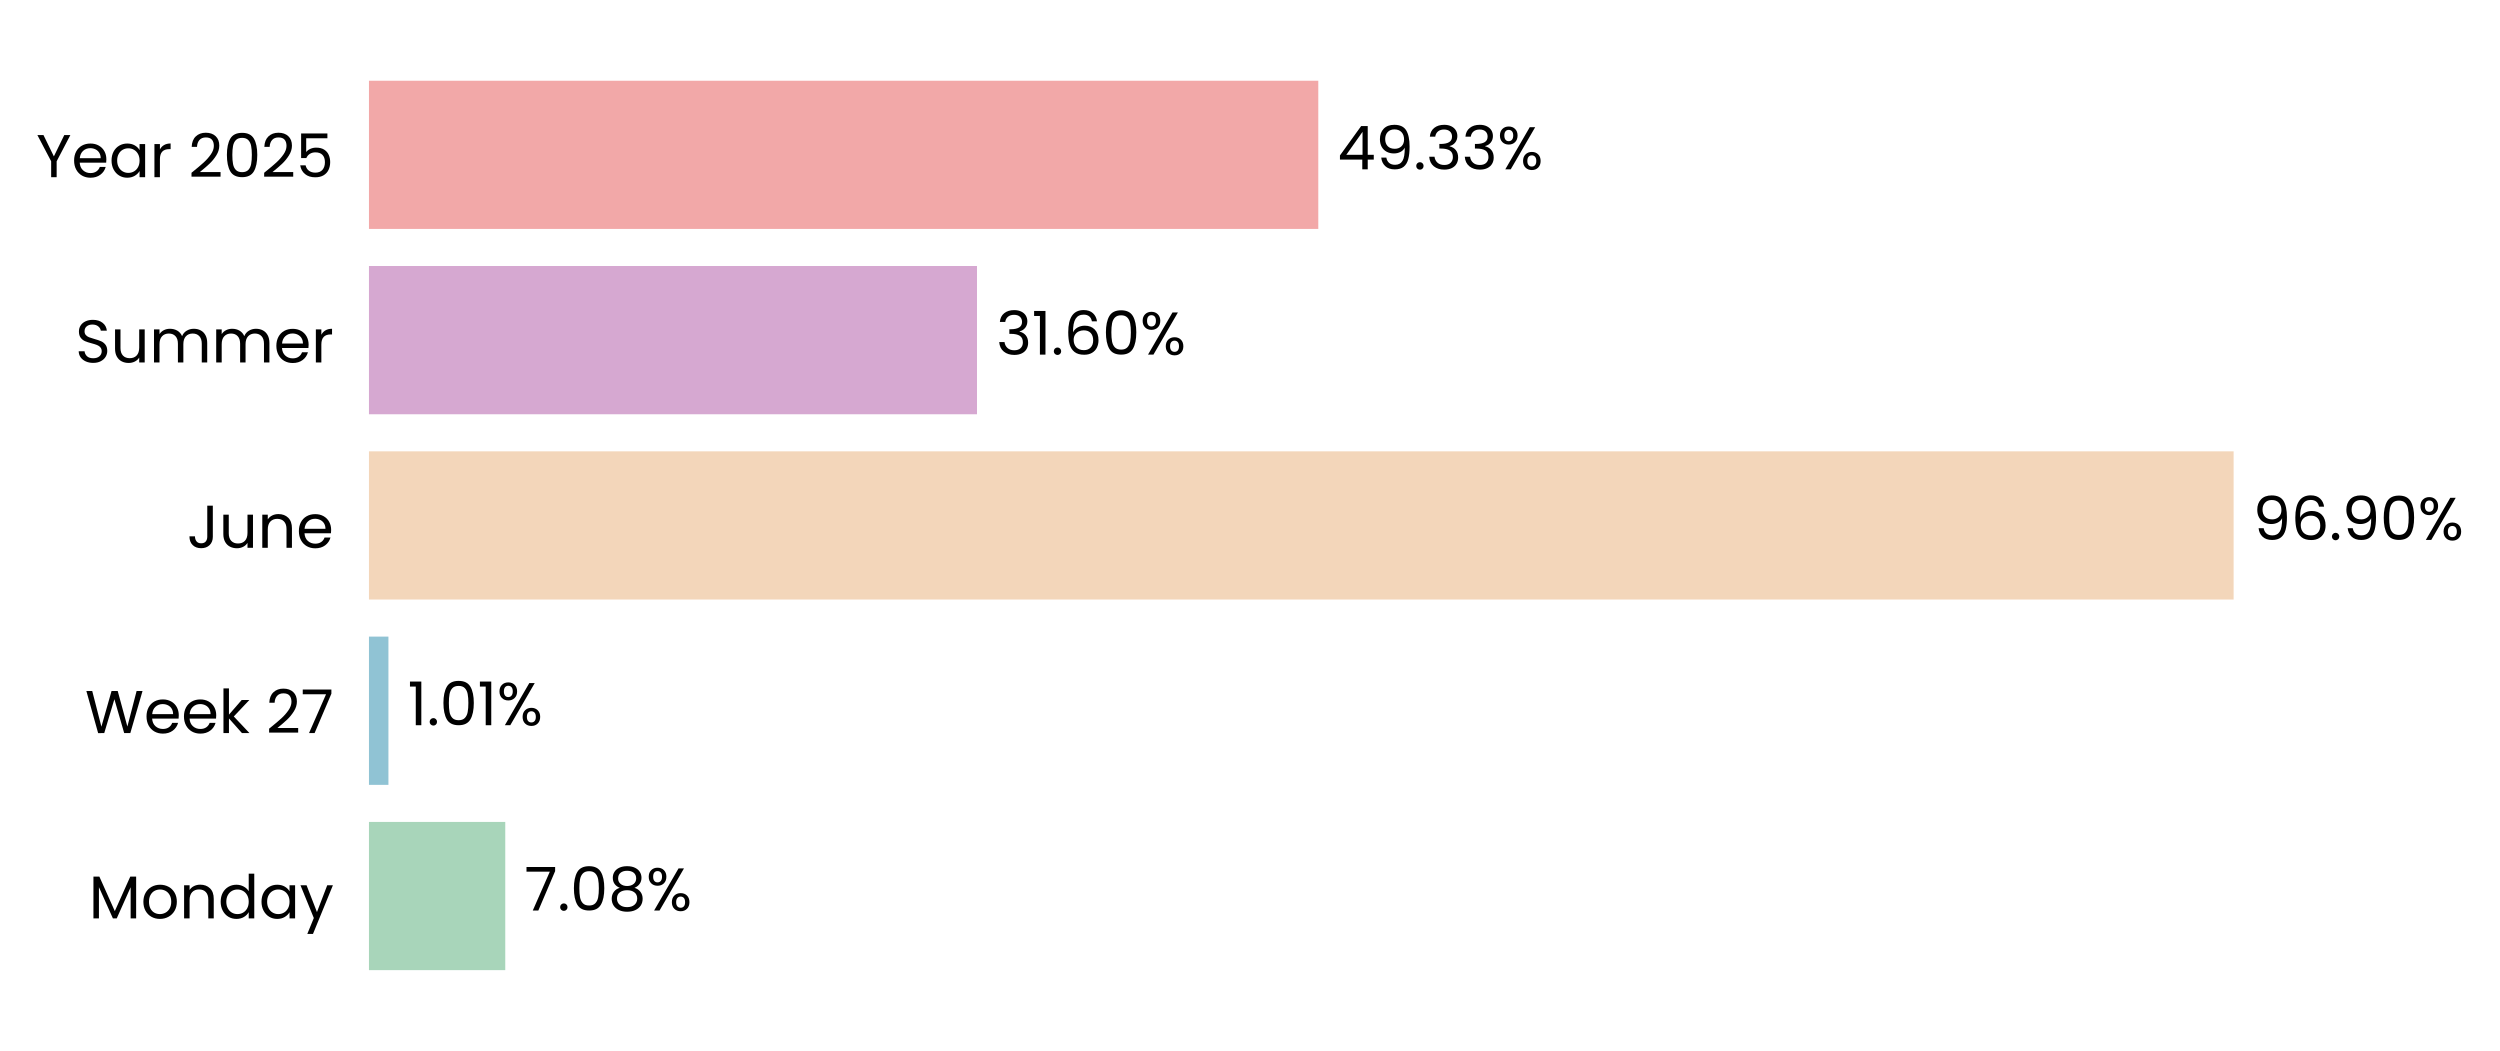
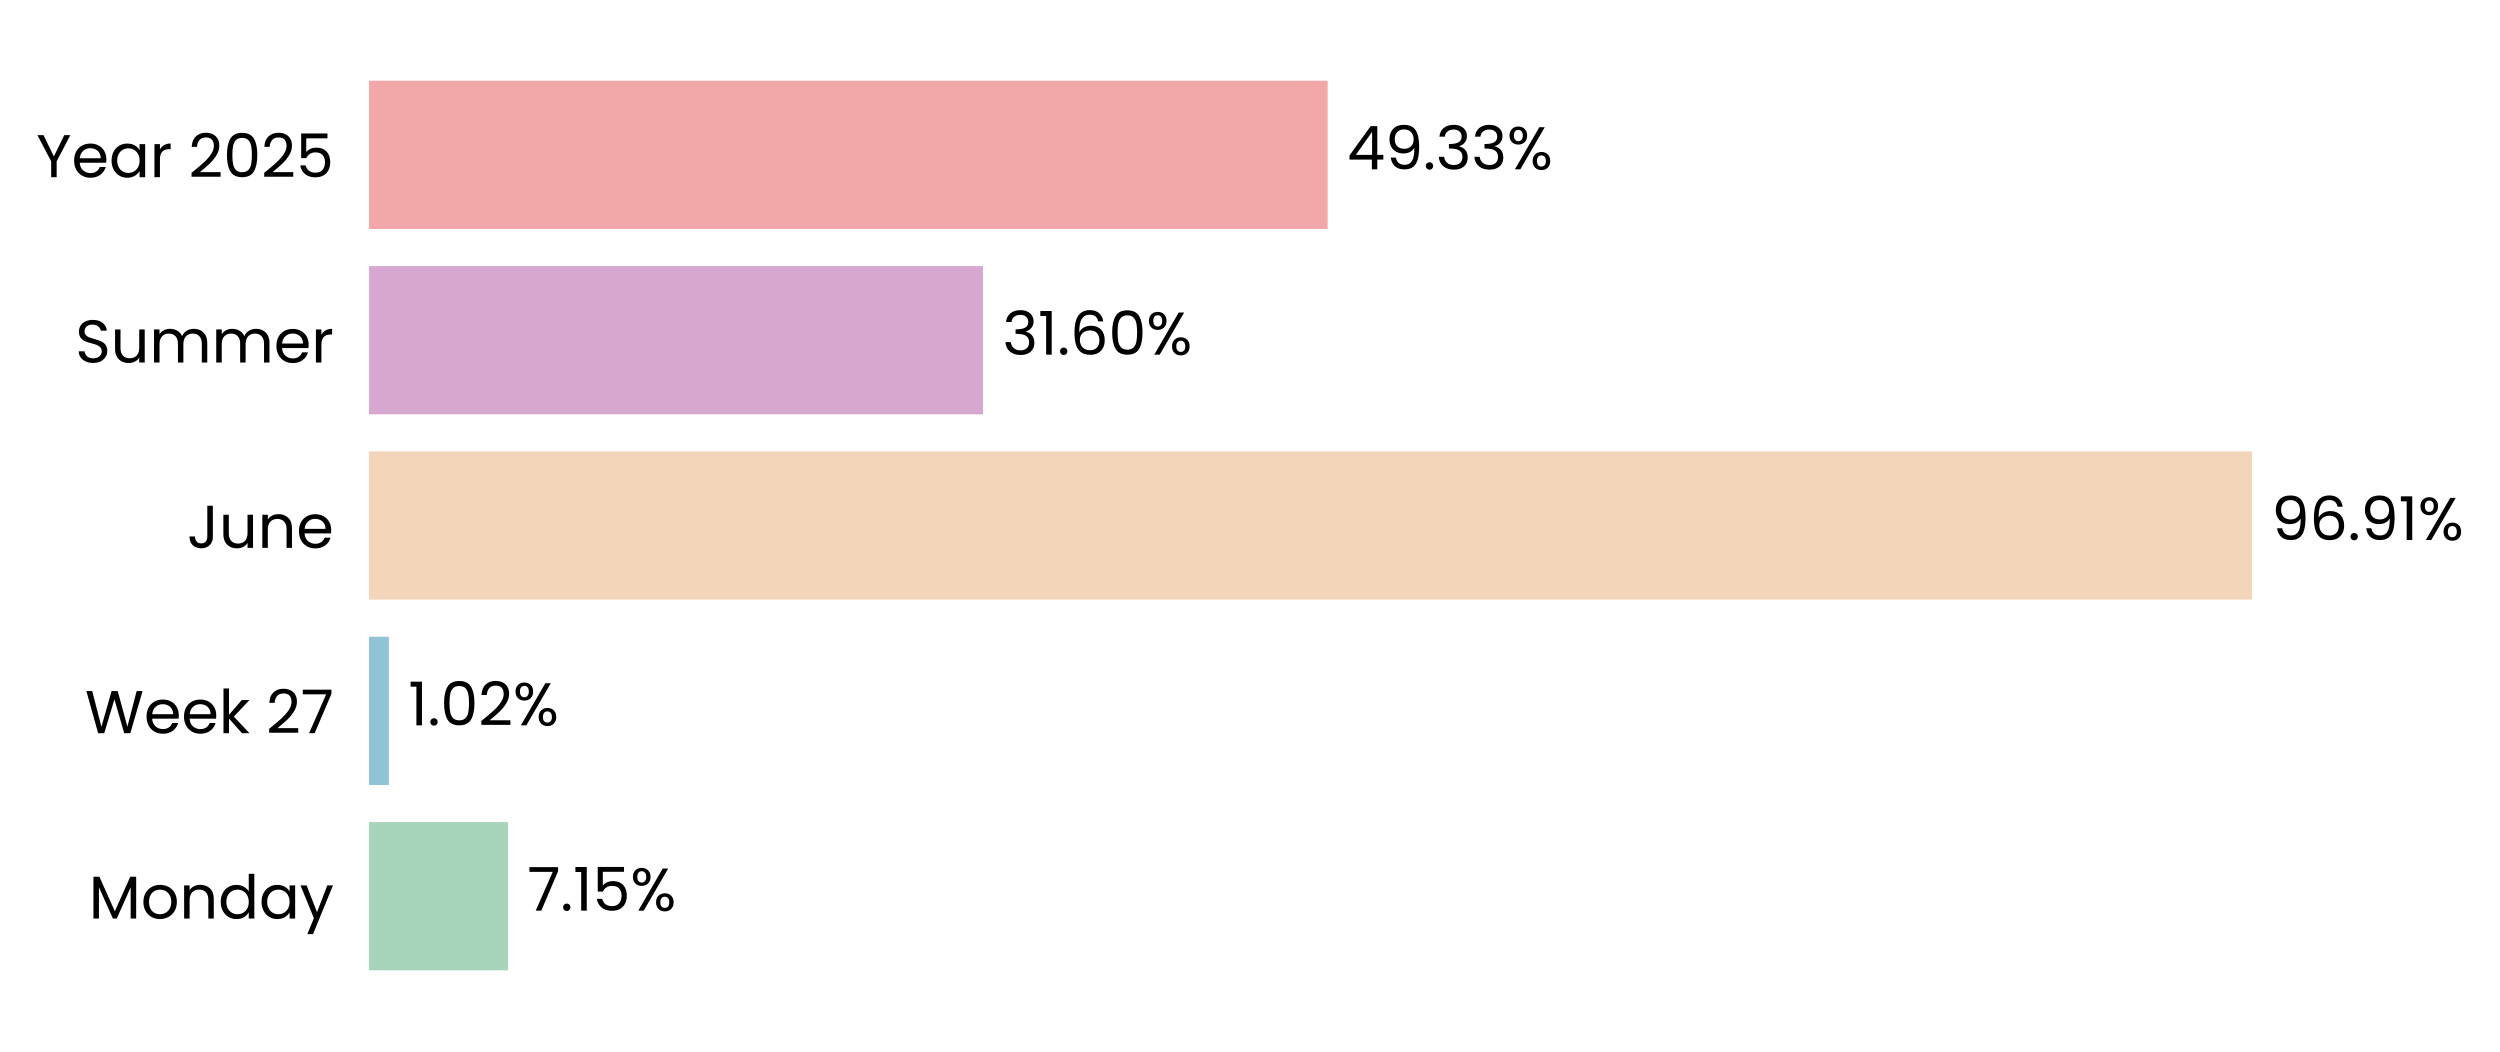
- <svg xmlns="http://www.w3.org/2000/svg" xmlns:xlink="http://www.w3.org/1999/xlink" width="496.739pt" height="208.8pt" viewBox="0 0 496.739 208.8" version="1.1">
+ <svg xmlns="http://www.w3.org/2000/svg" xmlns:xlink="http://www.w3.org/1999/xlink" width="496.656pt" height="208.8pt" viewBox="0 0 496.656 208.8" version="1.1">
  <defs>
    <style type="text/css">*{stroke-linejoin: round; stroke-linecap: butt}</style>
  </defs>
  <g id="figure_1">
    <g id="patch_1">
-       <path d="M 0 208.8  L 496.739 208.8  L 496.739 0  L 0 0  L 0 208.8  z " style="fill: none" />
+       <path d="M 0 208.8  L 496.656 208.8  L 496.656 0  L 0 0  L 0 208.8  z " style="fill: none" />
    </g>
    <g id="axes_1">
      <g id="patch_2">
-         <path d="M 73.311 201.6  L 455.653 201.6  L 455.653 7.2  L 73.311 7.2  L 73.311 201.6  z " style="fill: none" />
+         <path d="M 73.311 201.6  L 459.334 201.6  L 459.334 7.2  L 73.311 7.2  L 73.311 201.6  z " style="fill: none" />
      </g>
      <g id="patch_3">
-         <path d="M 73.311 192.764  L 100.394 192.764  L 100.394 163.309  L 73.311 163.309  z " clip-path="url(#p1ecaaea405)" style="fill: #a8d5ba" />
+         <path d="M 73.311 192.764  L 100.923 192.764  L 100.923 163.309  L 73.311 163.309  z " clip-path="url(#pec2569ee44)" style="fill: #a8d5ba" />
      </g>
      <g id="patch_4">
-         <path d="M 73.311 155.945  L 77.18 155.945  L 77.18 126.491  L 73.311 126.491  z " clip-path="url(#p1ecaaea405)" style="fill: #90c3d4" />
+         <path d="M 73.311 155.945  L 77.256 155.945  L 77.256 126.491  L 73.311 126.491  z " clip-path="url(#pec2569ee44)" style="fill: #90c3d4" />
      </g>
      <g id="patch_5">
-         <path d="M 73.311 119.127  L 443.811 119.127  L 443.811 89.673  L 73.311 89.673  z " clip-path="url(#p1ecaaea405)" style="fill: #f3d6ba" />
+         <path d="M 73.311 119.127  L 447.387 119.127  L 447.387 89.673  L 73.311 89.673  z " clip-path="url(#pec2569ee44)" style="fill: #f3d6ba" />
      </g>
      <g id="patch_6">
-         <path d="M 73.311 82.309  L 194.126 82.309  L 194.126 52.855  L 73.311 52.855  z " clip-path="url(#p1ecaaea405)" style="fill: #d6a8d1" />
+         <path d="M 73.311 82.309  L 195.292 82.309  L 195.292 52.855  L 73.311 52.855  z " clip-path="url(#pec2569ee44)" style="fill: #d6a8d1" />
      </g>
      <g id="patch_7">
-         <path d="M 73.311 45.491  L 261.938 45.491  L 261.938 16.036  L 73.311 16.036  z " clip-path="url(#p1ecaaea405)" style="fill: #f2a8a8" />
+         <path d="M 73.311 45.491  L 263.754 45.491  L 263.754 16.036  L 73.311 16.036  z " clip-path="url(#pec2569ee44)" style="fill: #f2a8a8" />
      </g>
      <g id="matplotlib.axis_1">
        <g id="ytick_1">
          <g id="text_1">
            <g transform="translate(17.64187 182.4764) scale(0.12 -0.12)">
              <defs>
                <path id="Poppins-Regular-4d" d="M 5018 4429  L 5018 0  L 4435 0  L 4435 3302  L 2963 0  L 2554 0  L 1075 3309  L 1075 0  L 493 0  L 493 4429  L 1120 4429  L 2758 768  L 4397 4429  L 5018 4429  z " transform="scale(0.015625)" />
                <path id="Poppins-Regular-6f" d="M 2022 -58  Q 1530 -58 1130 166  Q 730 390 502 803  Q 275 1216 275 1760  Q 275 2298 508 2710  Q 742 3123 1145 3344  Q 1549 3565 2048 3565  Q 2547 3565 2950 3344  Q 3354 3123 3587 2713  Q 3821 2304 3821 1760  Q 3821 1216 3581 803  Q 3341 390 2931 166  Q 2522 -58 2022 -58  z M 2022 454  Q 2336 454 2611 601  Q 2886 749 3056 1043  Q 3226 1338 3226 1760  Q 3226 2182 3059 2476  Q 2893 2771 2624 2915  Q 2355 3059 2042 3059  Q 1722 3059 1456 2915  Q 1190 2771 1030 2476  Q 870 2182 870 1760  Q 870 1331 1027 1036  Q 1184 742 1446 598  Q 1709 454 2022 454  z " transform="scale(0.015625)" />
                <path id="Poppins-Regular-6e" d="M 2202 3571  Q 2842 3571 3238 3184  Q 3635 2797 3635 2067  L 3635 0  L 3059 0  L 3059 1984  Q 3059 2509 2796 2787  Q 2534 3066 2080 3066  Q 1619 3066 1347 2778  Q 1075 2490 1075 1939  L 1075 0  L 493 0  L 493 3507  L 1075 3507  L 1075 3008  Q 1248 3277 1545 3424  Q 1843 3571 2202 3571  z " transform="scale(0.015625)" />
                <path id="Poppins-Regular-64" d="M 275 1766  Q 275 2304 492 2710  Q 710 3117 1091 3341  Q 1472 3565 1946 3565  Q 2355 3565 2707 3376  Q 3059 3187 3245 2880  L 3245 4736  L 3834 4736  L 3834 0  L 3245 0  L 3245 659  Q 3072 346 2733 144  Q 2394 -58 1939 -58  Q 1472 -58 1091 172  Q 710 403 492 819  Q 275 1235 275 1766  z M 3245 1760  Q 3245 2157 3085 2451  Q 2925 2746 2653 2902  Q 2381 3059 2054 3059  Q 1728 3059 1459 2905  Q 1190 2752 1030 2457  Q 870 2163 870 1766  Q 870 1363 1030 1065  Q 1190 768 1459 611  Q 1728 454 2054 454  Q 2381 454 2653 611  Q 2925 768 3085 1065  Q 3245 1363 3245 1760  z " transform="scale(0.015625)" />
                <path id="Poppins-Regular-61" d="M 275 1766  Q 275 2304 492 2710  Q 710 3117 1091 3341  Q 1472 3565 1939 3565  Q 2400 3565 2739 3366  Q 3078 3168 3245 2867  L 3245 3507  L 3834 3507  L 3834 0  L 3245 0  L 3245 653  Q 3072 346 2729 144  Q 2387 -58 1933 -58  Q 1466 -58 1088 172  Q 710 403 492 819  Q 275 1235 275 1766  z M 3245 1760  Q 3245 2157 3085 2451  Q 2925 2746 2653 2902  Q 2381 3059 2054 3059  Q 1728 3059 1459 2905  Q 1190 2752 1030 2457  Q 870 2163 870 1766  Q 870 1363 1030 1065  Q 1190 768 1459 611  Q 1728 454 2054 454  Q 2381 454 2653 611  Q 2925 768 3085 1065  Q 3245 1363 3245 1760  z " transform="scale(0.015625)" />
                <path id="Poppins-Regular-79" d="M 3514 3507  L 1402 -1651  L 800 -1651  L 1491 38  L 77 3507  L 723 3507  L 1824 666  L 2912 3507  L 3514 3507  z " transform="scale(0.015625)" />
              </defs>
              <use xlink:href="#Poppins-Regular-4d" />
              <use xlink:href="#Poppins-Regular-6f" transform="translate(86.09999 0)" />
              <use xlink:href="#Poppins-Regular-6e" transform="translate(150.1 0)" />
              <use xlink:href="#Poppins-Regular-64" transform="translate(214.1 0)" />
              <use xlink:href="#Poppins-Regular-61" transform="translate(281.7 0)" />
              <use xlink:href="#Poppins-Regular-79" transform="translate(349.2999 0)" />
            </g>
          </g>
        </g>
        <g id="ytick_2">
          <g id="text_2">
            <g transform="translate(16.88437 145.6582) scale(0.12 -0.12)">
              <defs>
                <path id="Poppins-Regular-57" d="M 6099 4461  L 4806 0  L 4154 0  L 3117 3590  L 2042 0  L 1395 -6  L 147 4461  L 768 4461  L 1741 678  L 2816 4461  L 3469 4461  L 4493 691  L 5472 4461  L 6099 4461  z " transform="scale(0.015625)" />
                <path id="Poppins-Regular-65" d="M 3693 1888  Q 3693 1722 3674 1536  L 870 1536  Q 902 1018 1225 726  Q 1549 435 2010 435  Q 2387 435 2640 611  Q 2893 787 2995 1082  L 3622 1082  Q 3482 576 3059 259  Q 2637 -58 2010 -58  Q 1510 -58 1116 166  Q 723 390 499 803  Q 275 1216 275 1760  Q 275 2304 492 2713  Q 710 3123 1104 3344  Q 1498 3565 2010 3565  Q 2509 3565 2893 3347  Q 3277 3130 3485 2749  Q 3693 2368 3693 1888  z M 3091 2010  Q 3091 2342 2944 2582  Q 2797 2822 2544 2947  Q 2291 3072 1984 3072  Q 1542 3072 1232 2790  Q 922 2509 877 2010  L 3091 2010  z " transform="scale(0.015625)" />
                <path id="Poppins-Regular-6b" d="M 2451 0  L 1075 1549  L 1075 0  L 493 0  L 493 4736  L 1075 4736  L 1075 1952  L 2426 3507  L 3238 3507  L 1587 1760  L 3245 0  L 2451 0  z " transform="scale(0.015625)" />
                <path id="Poppins-Regular-20" transform="scale(0.015625)" />
                <path id="Poppins-Regular-32" d="M 326 467  Q 1139 1120 1600 1539  Q 2061 1958 2377 2416  Q 2694 2874 2694 3315  Q 2694 3731 2492 3971  Q 2291 4211 1843 4211  Q 1408 4211 1168 3939  Q 928 3667 909 3213  L 346 3213  Q 371 3930 780 4320  Q 1190 4710 1837 4710  Q 2496 4710 2883 4345  Q 3270 3981 3270 3341  Q 3270 2810 2953 2307  Q 2637 1805 2233 1424  Q 1830 1043 1203 538  L 3405 538  L 3405 51  L 326 51  L 326 467  z " transform="scale(0.015625)" />
                <path id="Poppins-Regular-37" d="M 3245 4173  L 1466 0  L 877 0  L 2682 4115  L 211 4115  L 211 4614  L 3245 4614  L 3245 4173  z " transform="scale(0.015625)" />
              </defs>
              <use xlink:href="#Poppins-Regular-57" />
              <use xlink:href="#Poppins-Regular-65" transform="translate(97.59999 0)" />
              <use xlink:href="#Poppins-Regular-65" transform="translate(159.6 0)" />
              <use xlink:href="#Poppins-Regular-6b" transform="translate(221.6 0)" />
              <use xlink:href="#Poppins-Regular-20" transform="translate(273.0999 0)" />
              <use xlink:href="#Poppins-Regular-32" transform="translate(299.7999 0)" />
              <use xlink:href="#Poppins-Regular-37" transform="translate(357.2999 0)" />
            </g>
          </g>
        </g>
        <g id="ytick_3">
          <g id="text_3">
            <g transform="translate(37.15125 108.84) scale(0.12 -0.12)">
              <defs>
                <path id="Poppins-Regular-4a" d="M 2739 4461  L 2739 1165  Q 2739 614 2400 284  Q 2061 -45 1504 -45  Q 941 -45 601 291  Q 262 627 262 1210  L 845 1210  Q 851 883 1014 678  Q 1178 474 1504 474  Q 1830 474 1990 669  Q 2150 864 2150 1165  L 2150 4461  L 2739 4461  z " transform="scale(0.015625)" />
                <path id="Poppins-Regular-75" d="M 3603 3507  L 3603 0  L 3021 0  L 3021 518  Q 2854 250 2556 99  Q 2259 -51 1901 -51  Q 1491 -51 1164 118  Q 838 288 649 627  Q 461 966 461 1453  L 461 3507  L 1037 3507  L 1037 1530  Q 1037 1011 1299 732  Q 1562 454 2016 454  Q 2483 454 2752 742  Q 3021 1030 3021 1581  L 3021 3507  L 3603 3507  z " transform="scale(0.015625)" />
              </defs>
              <use xlink:href="#Poppins-Regular-4a" />
              <use xlink:href="#Poppins-Regular-75" transform="translate(52.99999 0)" />
              <use xlink:href="#Poppins-Regular-6e" transform="translate(117 0)" />
              <use xlink:href="#Poppins-Regular-65" transform="translate(181 0)" />
            </g>
          </g>
        </g>
        <g id="ytick_4">
          <g id="text_4">
            <g transform="translate(14.95125 72.02182) scale(0.12 -0.12)">
              <defs>
                <path id="Poppins-Regular-53" d="M 1907 -45  Q 1466 -45 1117 112  Q 768 269 569 547  Q 371 826 365 1190  L 986 1190  Q 1018 877 1245 662  Q 1472 448 1907 448  Q 2323 448 2563 656  Q 2803 864 2803 1190  Q 2803 1446 2662 1606  Q 2522 1766 2310 1849  Q 2099 1933 1741 2029  Q 1299 2144 1033 2259  Q 768 2374 579 2620  Q 390 2867 390 3283  Q 390 3648 576 3929  Q 762 4211 1098 4364  Q 1434 4518 1869 4518  Q 2496 4518 2896 4204  Q 3296 3891 3347 3373  L 2707 3373  Q 2675 3629 2438 3824  Q 2202 4019 1811 4019  Q 1446 4019 1216 3830  Q 986 3642 986 3302  Q 986 3059 1123 2905  Q 1261 2752 1462 2672  Q 1664 2592 2029 2490  Q 2470 2368 2739 2249  Q 3008 2131 3200 1884  Q 3392 1638 3392 1216  Q 3392 890 3219 602  Q 3046 314 2707 134  Q 2368 -45 1907 -45  z " transform="scale(0.015625)" />
                <path id="Poppins-Regular-6d" d="M 4710 3571  Q 5120 3571 5440 3401  Q 5760 3232 5945 2893  Q 6131 2554 6131 2067  L 6131 0  L 5555 0  L 5555 1984  Q 5555 2509 5296 2787  Q 5037 3066 4595 3066  Q 4141 3066 3872 2774  Q 3603 2483 3603 1933  L 3603 0  L 3027 0  L 3027 1984  Q 3027 2509 2768 2787  Q 2509 3066 2067 3066  Q 1613 3066 1344 2774  Q 1075 2483 1075 1933  L 1075 0  L 493 0  L 493 3507  L 1075 3507  L 1075 3002  Q 1248 3277 1539 3424  Q 1830 3571 2182 3571  Q 2624 3571 2963 3372  Q 3302 3174 3469 2790  Q 3616 3162 3955 3366  Q 4294 3571 4710 3571  z " transform="scale(0.015625)" />
                <path id="Poppins-Regular-72" d="M 1075 2938  Q 1229 3238 1513 3404  Q 1798 3571 2208 3571  L 2208 2970  L 2054 2970  Q 1075 2970 1075 1907  L 1075 0  L 493 0  L 493 3507  L 1075 3507  L 1075 2938  z " transform="scale(0.015625)" />
              </defs>
              <use xlink:href="#Poppins-Regular-53" />
              <use xlink:href="#Poppins-Regular-75" transform="translate(58.7 0)" />
              <use xlink:href="#Poppins-Regular-6d" transform="translate(122.7 0)" />
              <use xlink:href="#Poppins-Regular-6d" transform="translate(225.7 0)" />
              <use xlink:href="#Poppins-Regular-65" transform="translate(328.7 0)" />
              <use xlink:href="#Poppins-Regular-72" transform="translate(390.6999 0)" />
            </g>
          </g>
        </g>
        <g id="ytick_5">
          <g id="text_5">
            <g transform="translate(7.2 35.20364) scale(0.12 -0.12)">
              <defs>
                <path id="Poppins-Regular-59" d="M 3616 4461  L 2163 1683  L 2163 0  L 1581 0  L 1581 1683  L 122 4461  L 768 4461  L 1869 2202  L 2970 4461  L 3616 4461  z " transform="scale(0.015625)" />
                <path id="Poppins-Regular-30" d="M 397 2362  Q 397 3462 755 4080  Q 1114 4698 2010 4698  Q 2899 4698 3257 4080  Q 3616 3462 3616 2362  Q 3616 1242 3257 621  Q 2899 0 2010 0  Q 1114 0 755 621  Q 397 1242 397 2362  z M 3040 2362  Q 3040 2918 2966 3305  Q 2893 3693 2665 3929  Q 2438 4166 2010 4166  Q 1574 4166 1347 3929  Q 1120 3693 1046 3305  Q 973 2918 973 2362  Q 973 1786 1046 1395  Q 1120 1005 1347 768  Q 1574 531 2010 531  Q 2438 531 2665 768  Q 2893 1005 2966 1395  Q 3040 1786 3040 2362  z " transform="scale(0.015625)" />
                <path id="Poppins-Regular-35" d="M 3347 4122  L 1101 4122  L 1101 2662  Q 1248 2867 1536 2998  Q 1824 3130 2157 3130  Q 2688 3130 3021 2909  Q 3354 2688 3498 2339  Q 3642 1990 3642 1600  Q 3642 1139 3469 774  Q 3296 410 2941 198  Q 2586 -13 2061 -13  Q 1389 -13 973 332  Q 557 678 467 1254  L 1037 1254  Q 1120 890 1389 685  Q 1658 480 2067 480  Q 2573 480 2829 784  Q 3085 1088 3085 1587  Q 3085 2086 2829 2358  Q 2573 2630 2074 2630  Q 1734 2630 1481 2467  Q 1229 2304 1114 2022  L 563 2022  L 563 4634  L 3347 4634  L 3347 4122  z " transform="scale(0.015625)" />
              </defs>
              <use xlink:href="#Poppins-Regular-59" />
              <use xlink:href="#Poppins-Regular-65" transform="translate(58.39999 0)" />
              <use xlink:href="#Poppins-Regular-61" transform="translate(120.4 0)" />
              <use xlink:href="#Poppins-Regular-72" transform="translate(188 0)" />
              <use xlink:href="#Poppins-Regular-20" transform="translate(225.3 0)" />
              <use xlink:href="#Poppins-Regular-32" transform="translate(252 0)" />
              <use xlink:href="#Poppins-Regular-30" transform="translate(309.4999 0)" />
              <use xlink:href="#Poppins-Regular-32" transform="translate(372.2999 0)" />
              <use xlink:href="#Poppins-Regular-35" transform="translate(429.7999 0)" />
            </g>
          </g>
        </g>
      </g>
      <g id="text_6">
-         <g transform="translate(104.2172 180.9164) scale(0.12 -0.12)">
+         <g transform="translate(104.7828 180.9164) scale(0.12 -0.12)">
          <defs>
            <path id="Poppins-Regular-2e" d="M 678 -38  Q 512 -38 397 77  Q 282 192 282 358  Q 282 525 397 640  Q 512 755 678 755  Q 838 755 950 640  Q 1062 525 1062 358  Q 1062 192 950 77  Q 838 -38 678 -38  z " transform="scale(0.015625)" />
-             <path id="Poppins-Regular-38" d="M 1242 2406  Q 883 2547 691 2816  Q 499 3085 499 3469  Q 499 3814 672 4092  Q 845 4371 1187 4534  Q 1530 4698 2016 4698  Q 2502 4698 2844 4534  Q 3187 4371 3363 4092  Q 3539 3814 3539 3469  Q 3539 3098 3340 2819  Q 3142 2541 2797 2406  Q 3194 2285 3427 1981  Q 3661 1677 3661 1248  Q 3661 832 3456 521  Q 3251 211 2876 41  Q 2502 -128 2016 -128  Q 1530 -128 1162 41  Q 794 211 589 521  Q 384 832 384 1248  Q 384 1677 614 1984  Q 845 2291 1242 2406  z M 2976 3398  Q 2976 3789 2720 4000  Q 2464 4211 2016 4211  Q 1574 4211 1318 4000  Q 1062 3789 1062 3392  Q 1062 3034 1328 2816  Q 1594 2598 2016 2598  Q 2445 2598 2710 2819  Q 2976 3040 2976 3398  z M 2016 2150  Q 1542 2150 1241 1929  Q 941 1709 941 1267  Q 941 858 1232 608  Q 1523 358 2016 358  Q 2509 358 2797 608  Q 3085 858 3085 1267  Q 3085 1696 2790 1923  Q 2496 2150 2016 2150  z " transform="scale(0.015625)" />
+             <path id="Poppins-Regular-31" d="M 243 4096  L 243 4627  L 1446 4627  L 1446 0  L 858 0  L 858 4096  L 243 4096  z " transform="scale(0.015625)" />
            <path id="Poppins-Regular-25" d="M 269 3584  Q 269 4019 531 4278  Q 794 4538 1203 4538  Q 1613 4538 1875 4278  Q 2138 4019 2138 3584  Q 2138 3142 1875 2883  Q 1613 2624 1203 2624  Q 794 2624 531 2883  Q 269 3142 269 3584  z M 4006 4467  L 1414 0  L 838 0  L 3430 4467  L 4006 4467  z M 1203 4179  Q 986 4179 861 4028  Q 736 3878 736 3584  Q 736 3290 861 3136  Q 986 2982 1203 2982  Q 1421 2982 1549 3139  Q 1677 3296 1677 3584  Q 1677 3878 1549 4028  Q 1421 4179 1203 4179  z M 2720 883  Q 2720 1325 2982 1584  Q 3245 1843 3654 1843  Q 4064 1843 4323 1584  Q 4582 1325 4582 883  Q 4582 448 4323 185  Q 4064 -77 3654 -77  Q 3245 -77 2982 182  Q 2720 442 2720 883  z M 3648 1478  Q 3430 1478 3302 1328  Q 3174 1178 3174 883  Q 3174 595 3302 444  Q 3430 294 3648 294  Q 3866 294 3994 444  Q 4122 595 4122 883  Q 4122 1178 3994 1328  Q 3866 1478 3648 1478  z " transform="scale(0.015625)" />
          </defs>
          <use xlink:href="#Poppins-Regular-37" />
          <use xlink:href="#Poppins-Regular-2e" transform="translate(54.59999 0)" />
-           <use xlink:href="#Poppins-Regular-30" transform="translate(75.59998 0)" />
-           <use xlink:href="#Poppins-Regular-38" transform="translate(138.4 0)" />
-           <use xlink:href="#Poppins-Regular-25" transform="translate(201.5 0)" />
+           <use xlink:href="#Poppins-Regular-31" transform="translate(75.59998 0)" />
+           <use xlink:href="#Poppins-Regular-35" transform="translate(107.6 0)" />
+           <use xlink:href="#Poppins-Regular-25" transform="translate(170.3999 0)" />
        </g>
      </g>
      <g id="text_7">
-         <g transform="translate(81.0036 144.0982) scale(0.12 -0.12)">
-           <defs>
-             <path id="Poppins-Regular-31" d="M 243 4096  L 243 4627  L 1446 4627  L 1446 0  L 858 0  L 858 4096  L 243 4096  z " transform="scale(0.015625)" />
-           </defs>
+         <g transform="translate(81.11595 144.0982) scale(0.12 -0.12)">
          <use xlink:href="#Poppins-Regular-31" />
          <use xlink:href="#Poppins-Regular-2e" transform="translate(31.99998 0)" />
          <use xlink:href="#Poppins-Regular-30" transform="translate(52.99997 0)" />
-           <use xlink:href="#Poppins-Regular-31" transform="translate(115.8 0)" />
-           <use xlink:href="#Poppins-Regular-25" transform="translate(147.7999 0)" />
+           <use xlink:href="#Poppins-Regular-32" transform="translate(115.8 0)" />
+           <use xlink:href="#Poppins-Regular-25" transform="translate(173.2999 0)" />
        </g>
      </g>
      <g id="text_8">
-         <g transform="translate(447.6344 107.28) scale(0.12 -0.12)">
+         <g transform="translate(451.2471 107.28) scale(0.12 -0.12)">
          <defs>
            <path id="Poppins-Regular-39" d="M 1146 1242  Q 1210 877 1443 678  Q 1677 480 2074 480  Q 2605 480 2857 896  Q 3110 1312 3098 2298  Q 2963 2010 2649 1846  Q 2336 1683 1952 1683  Q 1523 1683 1187 1859  Q 851 2035 659 2374  Q 467 2714 467 3194  Q 467 3878 864 4297  Q 1261 4717 1990 4717  Q 2886 4717 3248 4134  Q 3610 3552 3610 2400  Q 3610 1594 3466 1069  Q 3322 544 2979 269  Q 2637 -6 2042 -6  Q 1389 -6 1024 346  Q 659 698 608 1242  L 1146 1242  z M 2048 2176  Q 2477 2176 2752 2441  Q 3027 2707 3027 3162  Q 3027 3642 2758 3936  Q 2490 4230 2003 4230  Q 1555 4230 1289 3948  Q 1024 3667 1024 3206  Q 1024 2739 1286 2457  Q 1549 2176 2048 2176  z " transform="scale(0.015625)" />
            <path id="Poppins-Regular-36" d="M 2976 3526  Q 2835 4237 2099 4237  Q 1530 4237 1248 3798  Q 966 3360 973 2355  Q 1120 2688 1462 2877  Q 1805 3066 2227 3066  Q 2886 3066 3280 2656  Q 3674 2246 3674 1523  Q 3674 1088 3504 742  Q 3334 397 2992 192  Q 2650 -13 2163 -13  Q 1504 -13 1133 281  Q 762 576 614 1094  Q 467 1613 467 2374  Q 467 4723 2106 4723  Q 2733 4723 3091 4384  Q 3450 4045 3514 3526  L 2976 3526  z M 2106 2573  Q 1830 2573 1587 2461  Q 1344 2349 1193 2121  Q 1043 1894 1043 1568  Q 1043 1082 1324 778  Q 1606 474 2131 474  Q 2579 474 2844 752  Q 3110 1030 3110 1504  Q 3110 2003 2854 2288  Q 2598 2573 2106 2573  z " transform="scale(0.015625)" />
          </defs>
          <use xlink:href="#Poppins-Regular-39" />
          <use xlink:href="#Poppins-Regular-36" transform="translate(62.99999 0)" />
          <use xlink:href="#Poppins-Regular-2e" transform="translate(126.5 0)" />
          <use xlink:href="#Poppins-Regular-39" transform="translate(147.5 0)" />
-           <use xlink:href="#Poppins-Regular-30" transform="translate(210.4999 0)" />
-           <use xlink:href="#Poppins-Regular-25" transform="translate(273.2999 0)" />
+           <use xlink:href="#Poppins-Regular-31" transform="translate(210.4999 0)" />
+           <use xlink:href="#Poppins-Regular-25" transform="translate(242.4999 0)" />
        </g>
      </g>
      <g id="text_9">
-         <g transform="translate(197.9498 70.46182) scale(0.12 -0.12)">
+         <g transform="translate(199.1527 70.46182) scale(0.12 -0.12)">
          <defs>
            <path id="Poppins-Regular-33" d="M 384 3462  Q 429 4051 838 4384  Q 1248 4717 1901 4717  Q 2336 4717 2653 4560  Q 2970 4403 3133 4134  Q 3296 3866 3296 3526  Q 3296 3130 3069 2842  Q 2842 2554 2477 2470  L 2477 2438  Q 2893 2336 3136 2035  Q 3379 1734 3379 1248  Q 3379 883 3212 592  Q 3046 301 2713 134  Q 2381 -32 1914 -32  Q 1235 -32 800 323  Q 365 678 314 1331  L 877 1331  Q 922 947 1190 704  Q 1459 461 1907 461  Q 2355 461 2588 694  Q 2822 928 2822 1299  Q 2822 1779 2502 1990  Q 2182 2202 1536 2202  L 1389 2202  L 1389 2688  L 1542 2688  Q 2131 2694 2432 2883  Q 2733 3072 2733 3469  Q 2733 3808 2512 4013  Q 2291 4218 1882 4218  Q 1485 4218 1241 4013  Q 998 3808 954 3462  L 384 3462  z " transform="scale(0.015625)" />
          </defs>
          <use xlink:href="#Poppins-Regular-33" />
          <use xlink:href="#Poppins-Regular-31" transform="translate(58.89999 0)" />
          <use xlink:href="#Poppins-Regular-2e" transform="translate(90.89998 0)" />
          <use xlink:href="#Poppins-Regular-36" transform="translate(111.9 0)" />
          <use xlink:href="#Poppins-Regular-30" transform="translate(175.3999 0)" />
          <use xlink:href="#Poppins-Regular-25" transform="translate(238.1999 0)" />
        </g>
      </g>
      <g id="text_10">
-         <g transform="translate(265.761 33.64364) scale(0.12 -0.12)">
+         <g transform="translate(267.6145 33.64364) scale(0.12 -0.12)">
          <defs>
            <path id="Poppins-Regular-34" d="M 256 1030  L 256 1472  L 2502 4582  L 3200 4582  L 3200 1536  L 3840 1536  L 3840 1030  L 3200 1030  L 3200 0  L 2624 0  L 2624 1030  L 256 1030  z M 2650 3974  L 928 1536  L 2650 1536  L 2650 3974  z " transform="scale(0.015625)" />
          </defs>
          <use xlink:href="#Poppins-Regular-34" />
          <use xlink:href="#Poppins-Regular-39" transform="translate(62.89999 0)" />
          <use xlink:href="#Poppins-Regular-2e" transform="translate(125.9 0)" />
          <use xlink:href="#Poppins-Regular-33" transform="translate(146.9 0)" />
          <use xlink:href="#Poppins-Regular-33" transform="translate(205.8 0)" />
          <use xlink:href="#Poppins-Regular-25" transform="translate(264.7 0)" />
        </g>
      </g>
    </g>
  </g>
  <defs>
-     <clipPath id="p1ecaaea405">
-       <rect x="73.311" y="7.2" width="382.342" height="194.4" />
+     <clipPath id="pec2569ee44">
+       <rect x="73.311" y="7.2" width="386.023" height="194.4" />
    </clipPath>
  </defs>
</svg>
